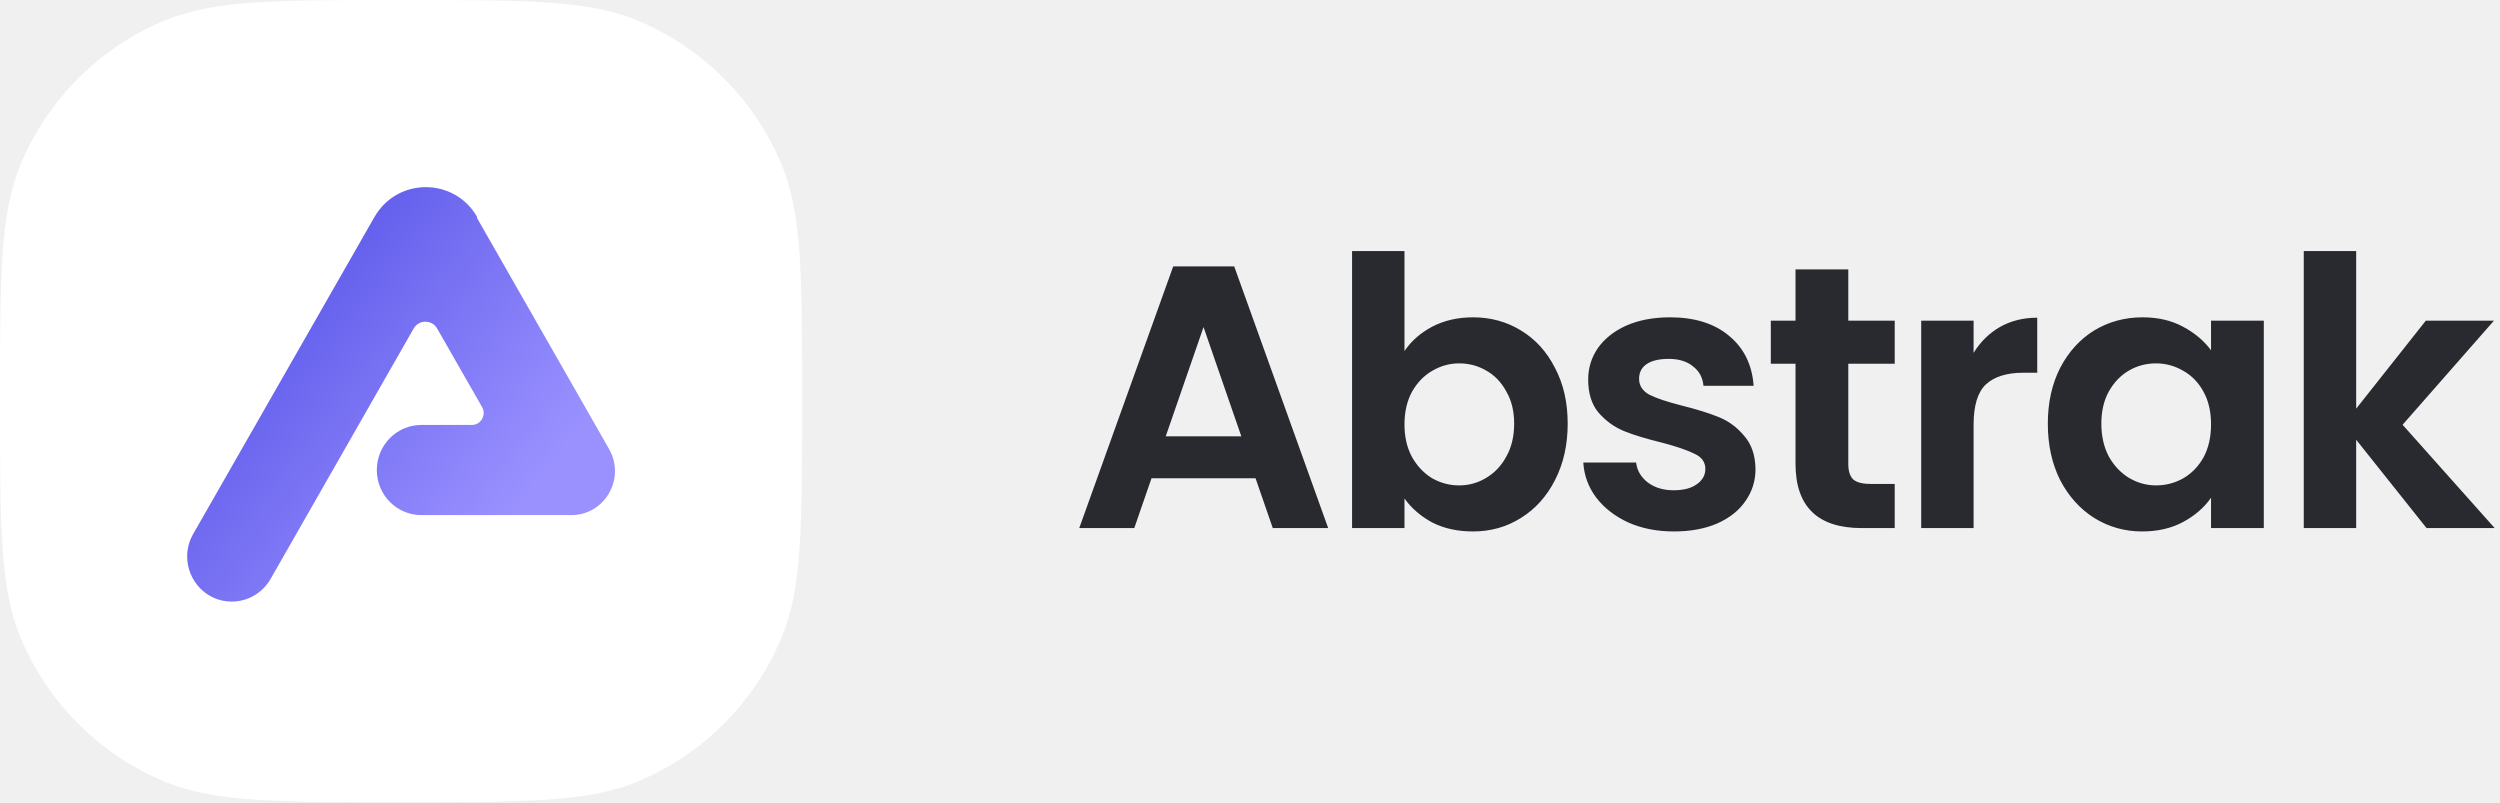
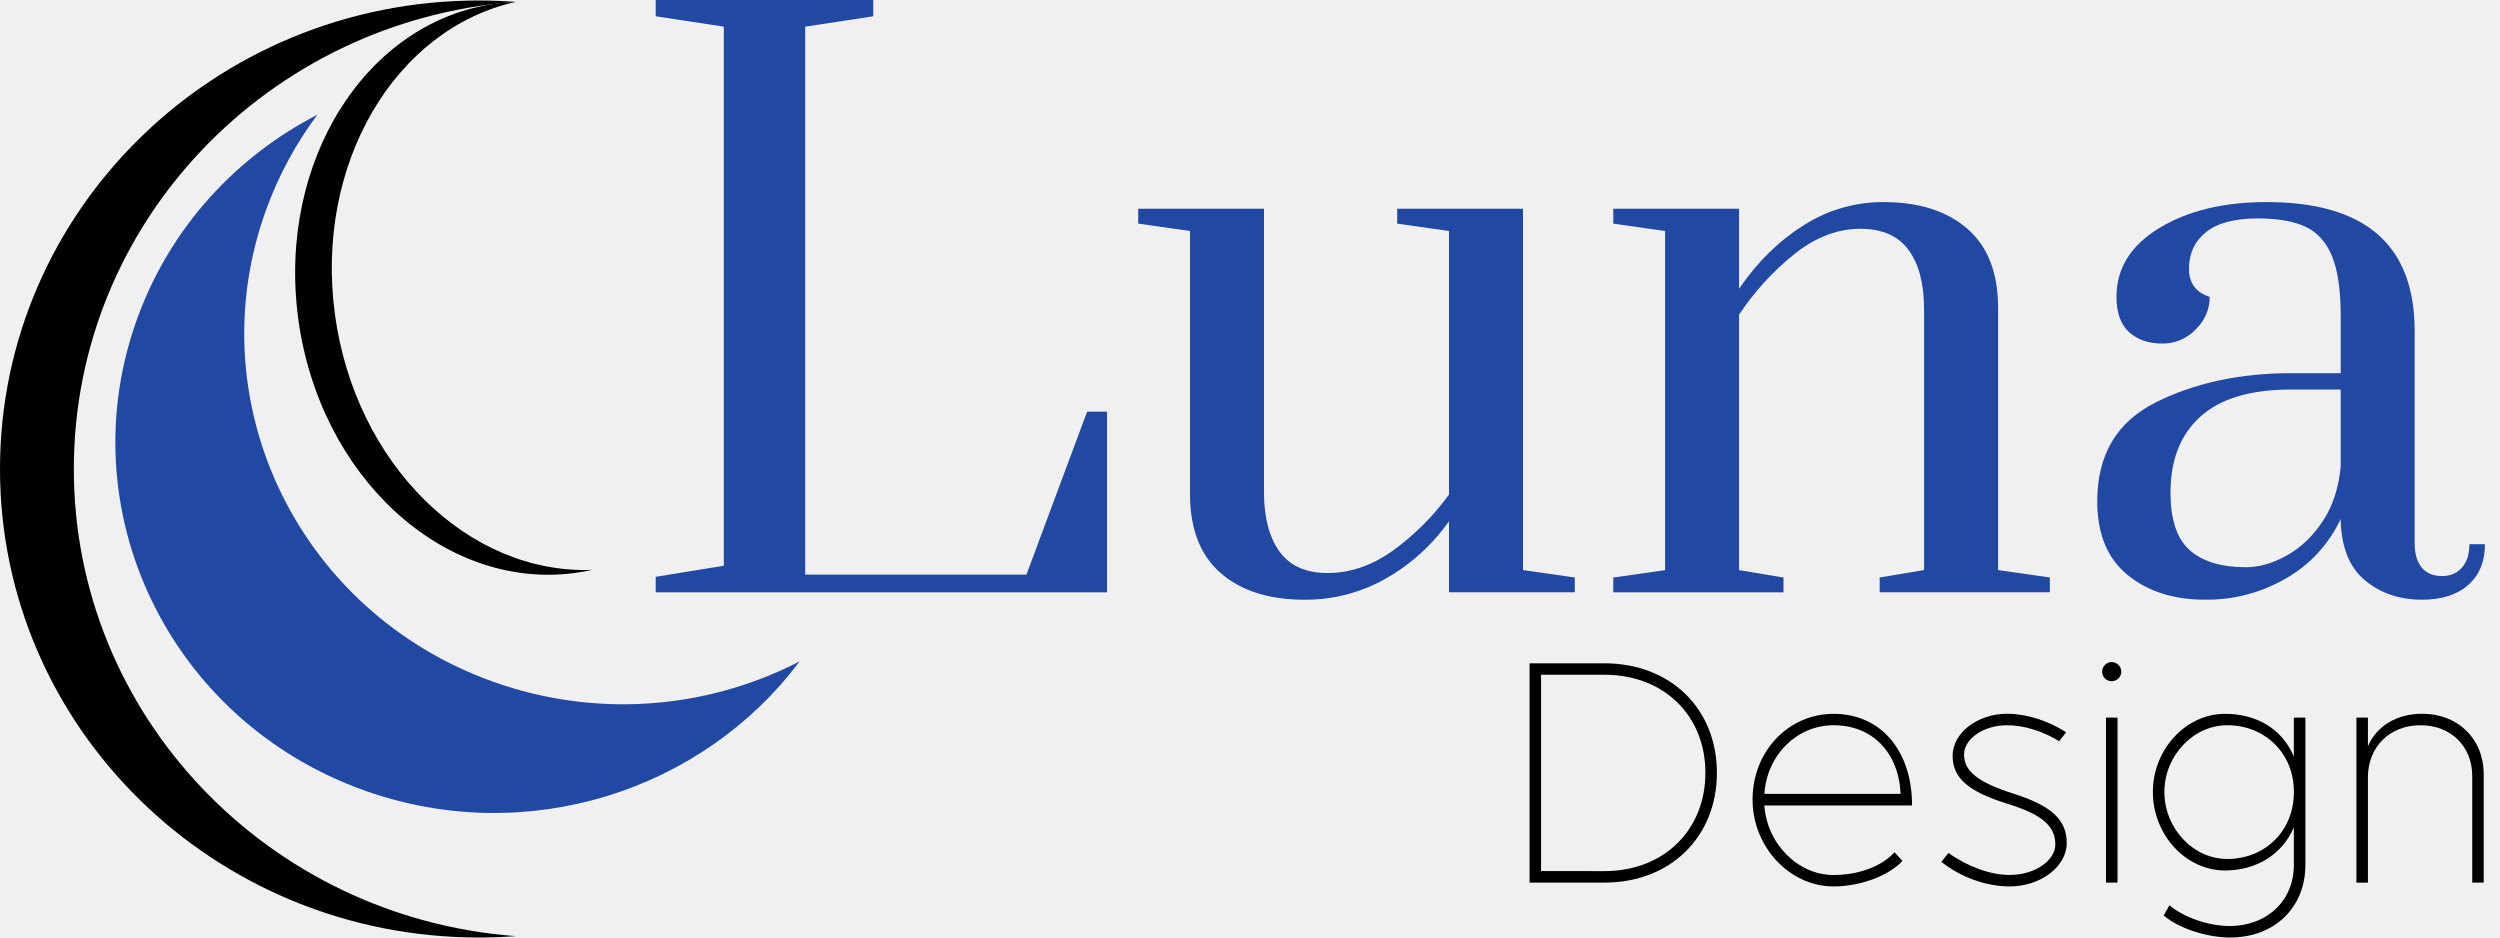
- <svg xmlns="http://www.w3.org/2000/svg" width="187" height="60" viewBox="0 0 187 60" fill="none">
-   <path d="M0 30C0 20.681 0 16.022 1.522 12.346C3.552 7.446 7.446 3.552 12.346 1.522C16.022 0 20.681 0 30 0V0C39.319 0 43.978 0 47.654 1.522C52.554 3.552 56.448 7.446 58.478 12.346C60 16.022 60 20.681 60 30V30C60 39.319 60 43.978 58.478 47.654C56.448 52.554 52.554 56.448 47.654 58.478C43.978 60 39.319 60 30 60V60C20.681 60 16.022 60 12.346 58.478C7.446 56.448 3.552 52.554 1.522 47.654C0 43.978 0 39.319 0 30V30Z" fill="white" />
-   <g clip-path="url(#clip0)">
-     <path d="M44.531 31.786L35.673 16.292L35.702 16.245C33.991 13.249 29.712 13.249 28.001 16.245L14.449 39.943C14.144 40.484 14 41.06 14 41.625C14 43.388 15.394 44.999 17.34 44.999C18.533 44.999 19.633 44.354 20.232 43.318L30.939 24.577C31.331 23.891 32.31 23.891 32.701 24.577L36.059 30.448C36.399 31.041 35.973 31.786 35.293 31.786H31.52C29.677 31.786 28.186 33.293 28.186 35.155V35.161C28.186 37.023 29.677 38.529 31.52 38.529H40.672H42.74C45.245 38.529 46.812 35.789 45.562 33.596L44.531 31.786Z" fill="url(#paint0_linear)" />
-   </g>
-   <path d="M93.916 35.776H86.132L84.844 39.5H80.728L87.756 19.928H92.32L99.348 39.5H95.204L93.916 35.776ZM92.852 32.64L90.024 24.464L87.196 32.64H92.852ZM105.055 26.256C105.559 25.509 106.25 24.903 107.127 24.436C108.023 23.969 109.04 23.736 110.179 23.736C111.504 23.736 112.699 24.063 113.763 24.716C114.846 25.369 115.695 26.303 116.311 27.516C116.946 28.711 117.263 30.101 117.263 31.688C117.263 33.275 116.946 34.684 116.311 35.916C115.695 37.129 114.846 38.072 113.763 38.744C112.699 39.416 111.504 39.752 110.179 39.752C109.022 39.752 108.004 39.528 107.127 39.08C106.268 38.613 105.578 38.016 105.055 37.288V39.5H101.135V18.78H105.055V26.256ZM113.259 31.688C113.259 30.755 113.063 29.952 112.671 29.28C112.298 28.589 111.794 28.067 111.159 27.712C110.543 27.357 109.871 27.18 109.143 27.18C108.434 27.18 107.762 27.367 107.127 27.74C106.511 28.095 106.007 28.617 105.615 29.308C105.242 29.999 105.055 30.811 105.055 31.744C105.055 32.677 105.242 33.489 105.615 34.18C106.007 34.871 106.511 35.403 107.127 35.776C107.762 36.131 108.434 36.308 109.143 36.308C109.871 36.308 110.543 36.121 111.159 35.748C111.794 35.375 112.298 34.843 112.671 34.152C113.063 33.461 113.259 32.64 113.259 31.688ZM125.208 39.752C123.938 39.752 122.8 39.528 121.792 39.08C120.784 38.613 119.981 37.988 119.384 37.204C118.805 36.42 118.488 35.552 118.432 34.6H122.38C122.454 35.197 122.744 35.692 123.248 36.084C123.77 36.476 124.414 36.672 125.18 36.672C125.926 36.672 126.505 36.523 126.916 36.224C127.345 35.925 127.56 35.543 127.56 35.076C127.56 34.572 127.298 34.199 126.776 33.956C126.272 33.695 125.46 33.415 124.34 33.116C123.182 32.836 122.23 32.547 121.484 32.248C120.756 31.949 120.121 31.492 119.58 30.876C119.057 30.26 118.796 29.429 118.796 28.384C118.796 27.525 119.038 26.741 119.524 26.032C120.028 25.323 120.737 24.763 121.652 24.352C122.585 23.941 123.677 23.736 124.928 23.736C126.776 23.736 128.25 24.203 129.352 25.136C130.453 26.051 131.06 27.292 131.172 28.86H127.42C127.364 28.244 127.102 27.759 126.636 27.404C126.188 27.031 125.581 26.844 124.816 26.844C124.106 26.844 123.556 26.975 123.164 27.236C122.79 27.497 122.604 27.861 122.604 28.328C122.604 28.851 122.865 29.252 123.388 29.532C123.91 29.793 124.722 30.064 125.824 30.344C126.944 30.624 127.868 30.913 128.596 31.212C129.324 31.511 129.949 31.977 130.472 32.612C131.013 33.228 131.293 34.049 131.312 35.076C131.312 35.972 131.06 36.775 130.556 37.484C130.07 38.193 129.361 38.753 128.428 39.164C127.513 39.556 126.44 39.752 125.208 39.752ZM138.253 27.208V34.712C138.253 35.235 138.375 35.617 138.617 35.86C138.879 36.084 139.308 36.196 139.905 36.196H141.725V39.5H139.261C135.957 39.5 134.305 37.895 134.305 34.684V27.208H132.457V23.988H134.305V20.152H138.253V23.988H141.725V27.208H138.253ZM147.625 26.396C148.129 25.575 148.782 24.931 149.585 24.464C150.406 23.997 151.339 23.764 152.385 23.764V27.88H151.349C150.117 27.88 149.183 28.169 148.549 28.748C147.933 29.327 147.625 30.335 147.625 31.772V39.5H143.705V23.988H147.625V26.396ZM153.177 31.688C153.177 30.12 153.485 28.729 154.101 27.516C154.736 26.303 155.585 25.369 156.649 24.716C157.732 24.063 158.936 23.736 160.261 23.736C161.418 23.736 162.426 23.969 163.285 24.436C164.162 24.903 164.862 25.491 165.385 26.2V23.988H169.333V39.5H165.385V37.232C164.881 37.96 164.181 38.567 163.285 39.052C162.408 39.519 161.39 39.752 160.233 39.752C158.926 39.752 157.732 39.416 156.649 38.744C155.585 38.072 154.736 37.129 154.101 35.916C153.485 34.684 153.177 33.275 153.177 31.688ZM165.385 31.744C165.385 30.792 165.198 29.98 164.825 29.308C164.452 28.617 163.948 28.095 163.313 27.74C162.678 27.367 161.997 27.18 161.269 27.18C160.541 27.18 159.869 27.357 159.253 27.712C158.637 28.067 158.133 28.589 157.741 29.28C157.368 29.952 157.181 30.755 157.181 31.688C157.181 32.621 157.368 33.443 157.741 34.152C158.133 34.843 158.637 35.375 159.253 35.748C159.888 36.121 160.56 36.308 161.269 36.308C161.997 36.308 162.678 36.131 163.313 35.776C163.948 35.403 164.452 34.88 164.825 34.208C165.198 33.517 165.385 32.696 165.385 31.744ZM181.506 39.5L176.242 32.892V39.5H172.322V18.78H176.242V30.568L181.45 23.988H186.546L179.714 31.772L186.602 39.5H181.506Z" fill="#292930" />
-   <defs>
-     <linearGradient id="paint0_linear" x1="22.731" y1="17.202" x2="42.676" y2="32.913" gradientUnits="userSpaceOnUse">
-       <stop stop-color="#5D59EA" />
-       <stop offset="1" stop-color="#9A91FF" />
-     </linearGradient>
-     <clipPath id="clip0">
-       <rect width="32" height="31" fill="white" transform="translate(14 14)" />
-     </clipPath>
-   </defs>
+ <svg xmlns="http://www.w3.org/2000/svg" width="160" height="60" viewBox="0 0 160 60" fill="none">
+   <path d="M21.433 20.105C22.726 29.701 29.958 36.767 37.895 36.473C37.514 36.558 37.127 36.627 36.732 36.678C28.343 37.757 20.444 30.475 19.088 20.403C17.732 10.331 23.435 1.3 31.824 0.222C32.216 0.171 32.608 0.138 33 0.124C25.258 1.849 20.141 10.509 21.433 20.105Z" fill="black" />
+   <path d="M4.725 30.016C4.725 45.801 17.184 58.732 33.003 59.912C32.223 59.971 31.435 60 30.64 60C13.718 60 0 46.576 0 30.016C0 13.457 13.718 0.032 30.64 0.032C31.435 0.032 32.223 0.062 33.003 0.121C17.184 1.3 4.725 14.234 4.725 30.016Z" fill="black" />
+   <path d="M17.089 13.272C12.527 25.584 19.028 39.183 31.609 43.647C34.787 44.778 38.162 45.245 41.527 45.018C44.892 44.792 48.174 43.877 51.171 42.331C44.975 50.614 33.723 54.281 23.362 50.605C10.78 46.141 4.279 32.542 8.841 20.23C10.98 14.456 15.172 9.991 20.318 7.338C18.962 9.15 17.874 11.149 17.089 13.272V13.272Z" fill="#2149A3" />
+   <path d="M41.966 37.911V36.916L46.324 36.205V1.706L41.966 1.042V0H55.89V1.042L51.533 1.706V36.773H65.694L69.575 26.348H70.849V37.911H41.966Z" fill="#2149A3" />
+   <path d="M78.125 36.678C76.815 35.541 76.16 33.851 76.16 31.608V14.785L72.845 14.312V13.36H80.896V31.509C80.896 33.121 81.228 34.384 81.891 35.301C82.554 36.217 83.58 36.675 84.969 36.673C86.42 36.673 87.817 36.192 89.16 35.228C90.534 34.233 91.741 33.025 92.736 31.651V14.785L89.421 14.312V13.36H97.472V36.485L100.787 36.959V37.907H92.736V33.361C91.663 34.883 90.263 36.146 88.639 37.057C87.069 37.935 85.299 38.392 83.501 38.383C81.227 38.384 79.436 37.816 78.125 36.678Z" fill="#2149A3" />
+   <path d="M103.25 36.963L106.565 36.489V14.785L103.25 14.312V13.36H111.301V18.477C112.468 16.771 113.841 15.421 115.422 14.426C116.947 13.446 118.723 12.928 120.536 12.933C122.81 12.933 124.602 13.502 125.912 14.639C127.222 15.776 127.878 17.467 127.878 19.71V36.485L131.192 36.959V37.907H120.299V36.959L123.141 36.485V19.809C123.141 18.166 122.809 16.894 122.146 15.994C121.483 15.094 120.457 14.644 119.068 14.643C117.615 14.643 116.219 15.172 114.877 16.23C113.489 17.339 112.282 18.658 111.301 20.14V36.489L114.143 36.963V37.911H103.25V36.963Z" fill="#2149A3" />
+   <path d="M136.165 36.797C134.87 35.739 134.222 34.168 134.223 32.082C134.223 29.113 135.471 27.004 137.965 25.755C140.46 24.506 143.349 23.882 146.632 23.884H149.805V20.234C149.805 18.592 149.623 17.321 149.26 16.42C148.897 15.52 148.336 14.888 147.579 14.524C146.822 14.162 145.796 13.98 144.501 13.979C143.017 13.979 141.911 14.272 141.185 14.857C140.459 15.442 140.096 16.223 140.096 17.202C140.096 18.117 140.538 18.717 141.422 19.003C141.422 19.793 141.122 20.488 140.523 21.088C140.247 21.376 139.916 21.604 139.55 21.759C139.183 21.914 138.788 21.992 138.39 21.988C137.507 21.988 136.796 21.744 136.259 21.254C135.722 20.764 135.454 20.013 135.455 18.999C135.455 17.169 136.369 15.7 138.198 14.592C140.027 13.484 142.317 12.931 145.066 12.933C151.381 12.933 154.538 15.681 154.538 21.178V34.733C154.538 35.428 154.688 35.957 154.988 36.32C155.289 36.684 155.723 36.866 156.291 36.866C156.826 36.866 157.252 36.684 157.569 36.32C157.886 35.957 158.044 35.459 158.043 34.827H159.036C159.036 35.934 158.681 36.803 157.971 37.434C157.261 38.065 156.274 38.381 155.011 38.381C153.558 38.381 152.335 37.963 151.34 37.126C150.346 36.29 149.833 34.986 149.801 33.216C149.06 34.81 147.844 36.134 146.32 37.008C144.747 37.926 142.955 38.4 141.134 38.38C139.116 38.383 137.459 37.855 136.165 36.797ZM146.371 35.541C147.271 35.036 148.037 34.302 148.668 33.338C149.3 32.374 149.679 31.213 149.805 29.854V24.929H146.632C144.042 24.929 142.108 25.505 140.83 26.658C139.553 27.811 138.913 29.43 138.912 31.515C138.912 33.253 139.322 34.485 140.143 35.212C140.965 35.938 142.164 36.302 143.742 36.302C144.597 36.302 145.473 36.048 146.371 35.541V35.541Z" fill="#2149A3" />
+   <path d="M97.893 42.452H102.694C106.9 42.452 109.881 45.353 109.881 49.459C109.881 53.565 106.9 56.486 102.694 56.486H97.893V42.452ZM102.694 55.751C106.472 55.751 109.146 53.136 109.146 49.459C109.146 45.783 106.472 43.184 102.694 43.184H98.628V55.748L102.694 55.751Z" fill="black" />
+   <path d="M121.249 54.546L121.759 55.097C120.877 56.058 119.044 56.731 117.35 56.731C114.532 56.731 112.164 54.199 112.164 51.175C112.164 48.091 114.451 45.685 117.35 45.685C120.371 45.685 122.372 48.038 122.372 51.548H112.919C113.083 53.999 115.063 56.001 117.35 56.001C118.862 55.996 120.371 55.506 121.249 54.546ZM112.92 50.807H121.641C121.518 48.172 119.845 46.415 117.354 46.415C114.982 46.415 113.081 48.336 112.919 50.812L112.92 50.807Z" fill="black" />
+   <path d="M124.251 55.159L124.701 54.587C125.926 55.465 127.375 55.996 128.62 55.996C130.213 55.996 131.54 55.097 131.54 54.035C131.54 52.85 130.658 52.114 128.477 51.441C125.967 50.664 124.966 49.786 124.966 48.376C124.966 46.905 126.559 45.68 128.457 45.68C129.702 45.68 131.091 46.129 132.234 46.865L131.785 47.437C130.764 46.803 129.539 46.415 128.454 46.415C126.964 46.415 125.698 47.273 125.698 48.294C125.698 49.357 126.596 50.072 128.842 50.787C131.291 51.563 132.271 52.462 132.271 53.954C132.271 55.465 130.597 56.731 128.616 56.731C127.108 56.731 125.475 56.139 124.251 55.159Z" fill="black" />
+   <path d="M134.54 42.983C134.54 42.821 134.605 42.665 134.719 42.55C134.834 42.436 134.99 42.371 135.152 42.371C135.313 42.375 135.467 42.441 135.581 42.555C135.695 42.669 135.761 42.822 135.764 42.983C135.764 43.146 135.699 43.301 135.585 43.416C135.47 43.531 135.314 43.596 135.152 43.596C135.071 43.598 134.991 43.583 134.916 43.553C134.841 43.523 134.773 43.478 134.715 43.42C134.658 43.363 134.613 43.295 134.583 43.22C134.553 43.145 134.538 43.064 134.54 42.983V42.983ZM134.785 45.925H135.52V56.486H134.785V45.925Z" fill="black" />
+   <path d="M147.545 45.925V55.362C147.545 58.079 145.565 60 142.744 60C141.212 60 139.436 59.412 138.477 58.59L138.844 57.937C139.763 58.713 141.356 59.265 142.682 59.265C145.092 59.265 146.806 57.651 146.806 55.362V52.953C146.03 54.75 144.336 55.71 142.397 55.71C139.887 55.71 137.783 53.422 137.783 50.685C137.783 47.968 139.887 45.685 142.397 45.685C144.398 45.685 146.052 46.624 146.806 48.422V45.93L147.545 45.925ZM146.81 50.685C146.81 48.193 144.949 46.415 142.543 46.415C140.359 46.415 138.521 48.376 138.521 50.685C138.521 53.013 140.359 54.974 142.543 54.974C144.953 54.974 146.81 53.198 146.81 50.685V50.685Z" fill="black" />
+   <path d="M158.958 49.561V56.486H158.223V49.663C158.223 47.763 156.851 46.415 154.916 46.415C152.936 46.415 151.547 47.804 151.547 49.748V56.49H150.812V45.925H151.547V47.763C152.078 46.496 153.364 45.68 155.018 45.68C157.324 45.68 158.958 47.294 158.958 49.561Z" fill="black" />
</svg>
